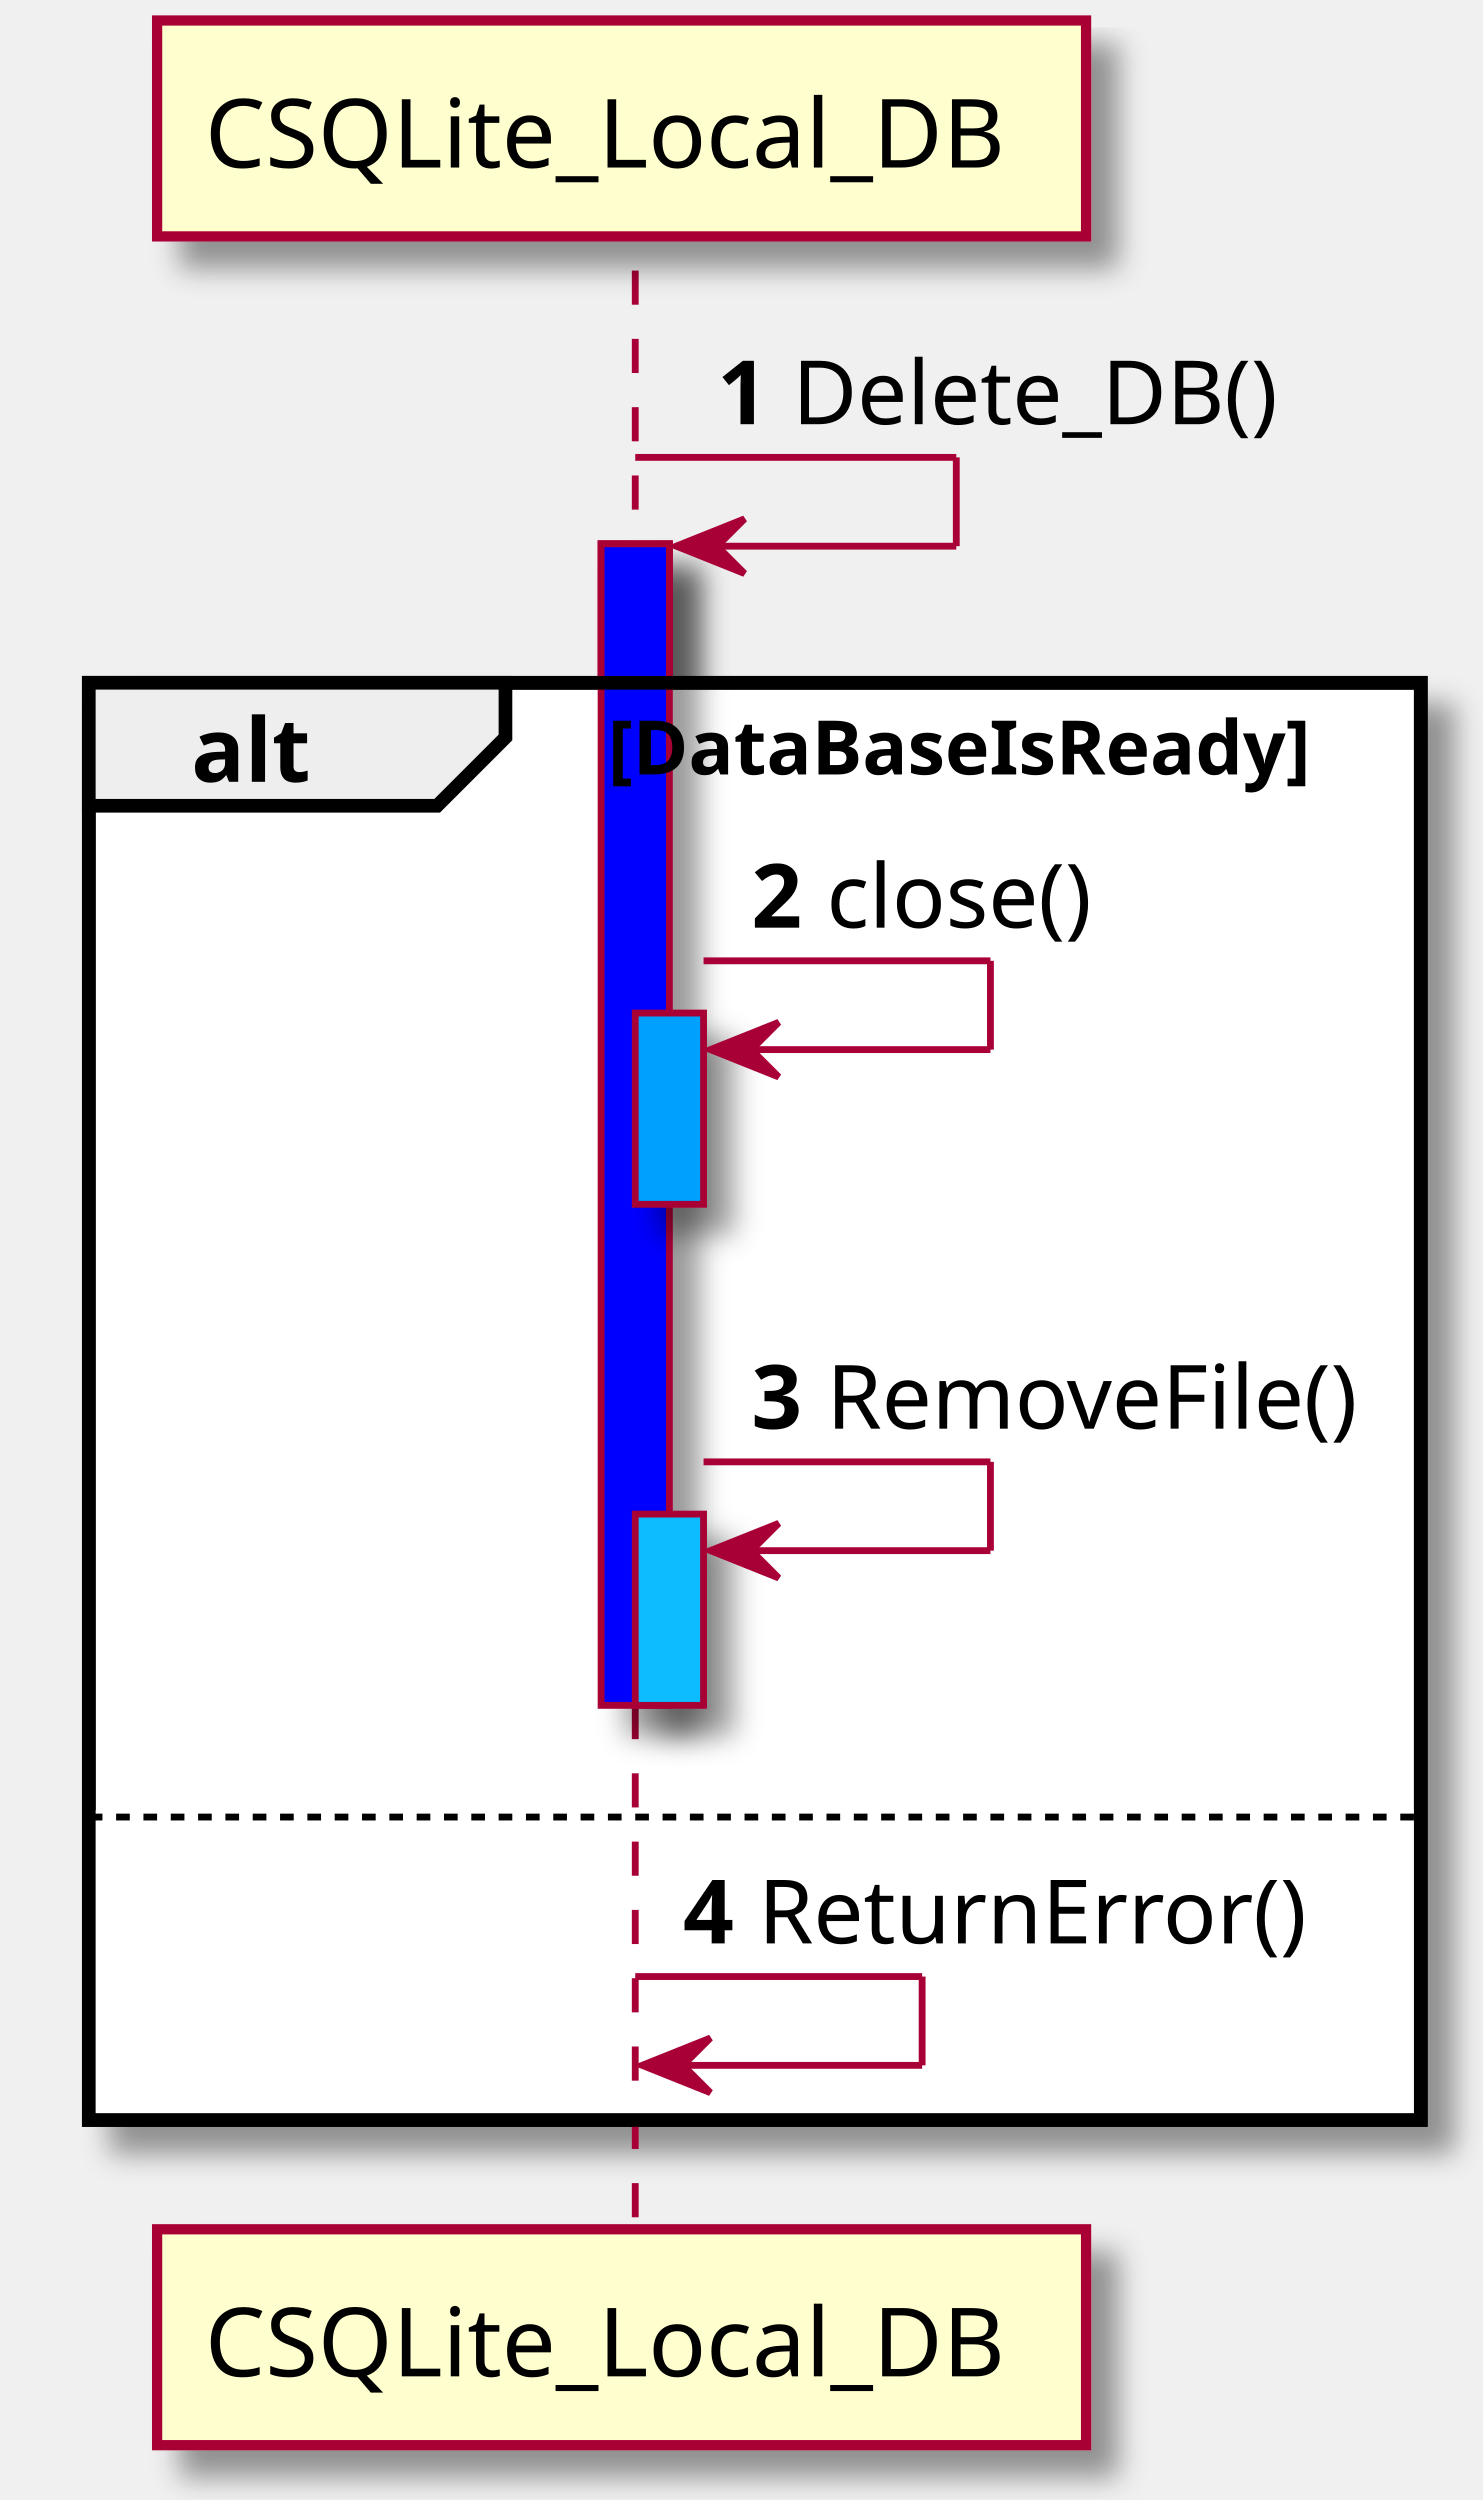
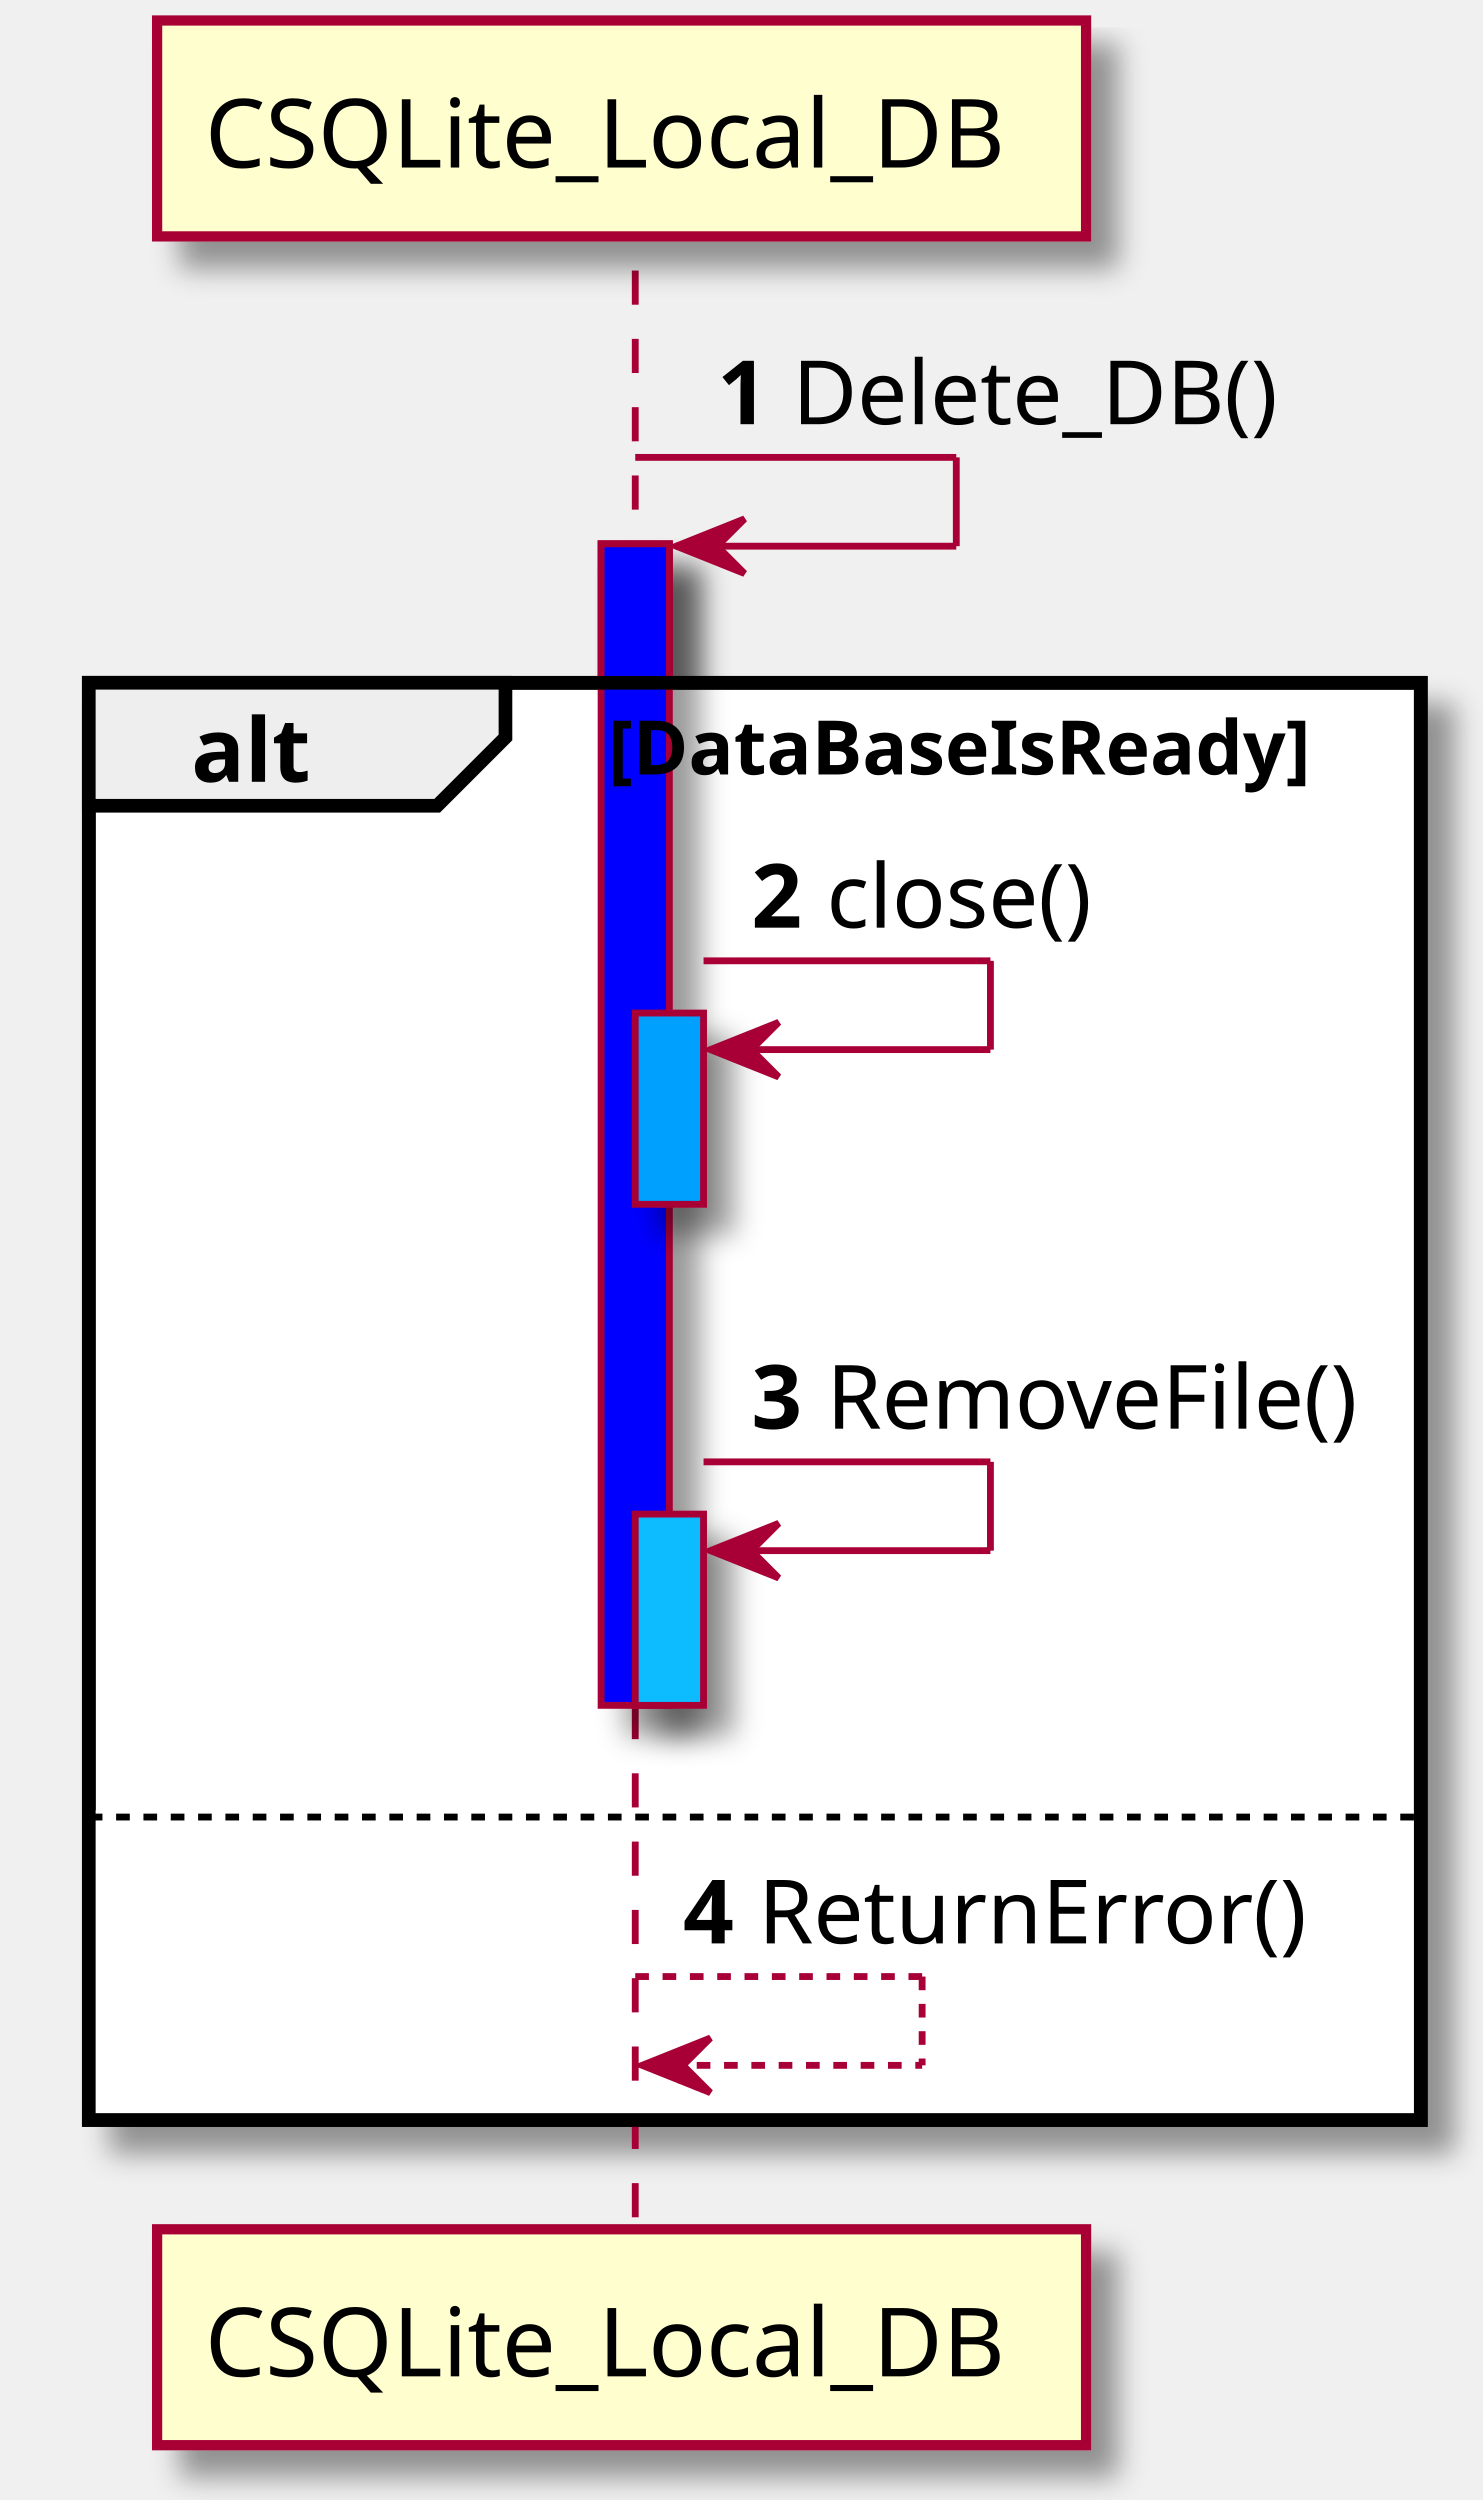
<svg xmlns="http://www.w3.org/2000/svg" height="366px" style="width:217px;height:366px;" version="1.1" viewBox="0 0 217 366" width="217px">
  <defs>
    <filter height="300%" id="f1" width="300%" x="-1" y="-1">
      <feGaussianBlur result="blurOut" stdDeviation="2.0" />
      <feColorMatrix in="blurOut" result="blurOut2" type="matrix" values="0 0 0 0 0 0 0 0 0 0 0 0 0 0 0 0 0 0 .4 0" />
      <feOffset dx="4.0" dy="4.0" in="blurOut2" result="blurOut3" />
      <feBlend in="SourceGraphic" in2="blurOut3" mode="normal" />
    </filter>
  </defs>
  <g>
    <rect fill="#0000FF" filter="url(#f1)" height="170.055" style="stroke: #A80036; stroke-width: 1.0;" width="10" x="88" y="79.609" />
    <rect fill="#00A0FF" filter="url(#f1)" height="28" style="stroke: #A80036; stroke-width: 1.0;" width="10" x="93" y="148.312" />
    <rect fill="#10BBFF" filter="url(#f1)" height="28" style="stroke: #A80036; stroke-width: 1.0;" width="10" x="93" y="221.664" />
    <rect fill="#FFFFFF" filter="url(#f1)" height="210.406" style="stroke: #000000; stroke-width: 2.0;" width="195" x="13" y="99.961" />
    <rect fill="#FFFFFF" height="45.352" style="stroke: none; stroke-width: 1.0;" width="195" x="13" y="265.016" />
    <line style="stroke: #A80036; stroke-width: 1.0; stroke-dasharray: 5.0,5.0;" x1="93" x2="93" y1="39.609" y2="327.367" />
    <rect fill="#FEFECE" filter="url(#f1)" height="31.609" style="stroke: #A80036; stroke-width: 1.5;" width="136" x="23" y="3" />
    <text fill="#000000" font-family="sans-serif" font-size="14" lengthAdjust="spacingAndGlyphs" textLength="122" x="30" y="24.533">CSQLite_Local_DB</text>
    <rect fill="#FEFECE" filter="url(#f1)" height="31.609" style="stroke: #A80036; stroke-width: 1.5;" width="136" x="23" y="326.367" />
    <text fill="#000000" font-family="sans-serif" font-size="14" lengthAdjust="spacingAndGlyphs" textLength="122" x="30" y="347.9">CSQLite_Local_DB</text>
    <rect fill="#0000FF" filter="url(#f1)" height="170.055" style="stroke: #A80036; stroke-width: 1.0;" width="10" x="88" y="79.609" />
    <rect fill="#00A0FF" filter="url(#f1)" height="28" style="stroke: #A80036; stroke-width: 1.0;" width="10" x="93" y="148.312" />
    <rect fill="#10BBFF" filter="url(#f1)" height="28" style="stroke: #A80036; stroke-width: 1.0;" width="10" x="93" y="221.664" />
    <line style="stroke: #A80036; stroke-width: 1.0;" x1="93" x2="140" y1="66.961" y2="66.961" />
    <line style="stroke: #A80036; stroke-width: 1.0;" x1="140" x2="140" y1="66.961" y2="79.961" />
    <line style="stroke: #A80036; stroke-width: 1.0;" x1="99" x2="140" y1="79.961" y2="79.961" />
    <polygon fill="#A80036" points="109,75.961,99,79.961,109,83.961,105,79.961" style="stroke: #A80036; stroke-width: 1.0;" />
    <text fill="#000000" font-family="sans-serif" font-size="13" font-weight="bold" lengthAdjust="spacingAndGlyphs" textLength="7" x="105" y="62.105">1</text>
    <text fill="#000000" font-family="sans-serif" font-size="13" lengthAdjust="spacingAndGlyphs" textLength="70" x="116" y="62.105">Delete_DB()</text>
    <rect fill="none" height="210.406" style="stroke: #000000; stroke-width: 2.0;" width="195" x="13" y="99.961" />
    <polygon fill="#EEEEEE" points="13,99.961,74,99.961,74,107.961,64,117.961,13,117.961,13,99.961" style="stroke: #000000; stroke-width: 2.0;" />
    <text fill="#000000" font-family="sans-serif" font-size="13" font-weight="bold" lengthAdjust="spacingAndGlyphs" textLength="16" x="28" y="114.456">alt</text>
    <text fill="#000000" font-family="sans-serif" font-size="11" font-weight="bold" lengthAdjust="spacingAndGlyphs" textLength="101" x="89" y="113.38">[DataBaseIsReady]</text>
    <line style="stroke: #A80036; stroke-width: 1.0;" x1="103" x2="145" y1="140.664" y2="140.664" />
    <line style="stroke: #A80036; stroke-width: 1.0;" x1="145" x2="145" y1="140.664" y2="153.664" />
    <line style="stroke: #A80036; stroke-width: 1.0;" x1="104" x2="145" y1="153.664" y2="153.664" />
    <polygon fill="#A80036" points="114,149.664,104,153.664,114,157.664,110,153.664" style="stroke: #A80036; stroke-width: 1.0;" />
    <text fill="#000000" font-family="sans-serif" font-size="13" font-weight="bold" lengthAdjust="spacingAndGlyphs" textLength="7" x="110" y="135.808">2</text>
    <text fill="#000000" font-family="sans-serif" font-size="13" lengthAdjust="spacingAndGlyphs" textLength="39" x="121" y="135.808">close()</text>
    <line style="stroke: #A80036; stroke-width: 1.0;" x1="103" x2="145" y1="214.016" y2="214.016" />
    <line style="stroke: #A80036; stroke-width: 1.0;" x1="145" x2="145" y1="214.016" y2="227.016" />
    <line style="stroke: #A80036; stroke-width: 1.0;" x1="104" x2="145" y1="227.016" y2="227.016" />
    <polygon fill="#A80036" points="114,223.016,104,227.016,114,231.016,110,227.016" style="stroke: #A80036; stroke-width: 1.0;" />
    <text fill="#000000" font-family="sans-serif" font-size="13" font-weight="bold" lengthAdjust="spacingAndGlyphs" textLength="7" x="110" y="209.159">3</text>
    <text fill="#000000" font-family="sans-serif" font-size="13" lengthAdjust="spacingAndGlyphs" textLength="75" x="121" y="209.159">RemoveFile()</text>
    <line style="stroke: #000000; stroke-width: 1.0; stroke-dasharray: 2.0,2.0;" x1="13" x2="208" y1="266.016" y2="266.016" />
-     <line style="stroke: #A80036; stroke-width: 1.0;" x1="93" x2="135" y1="289.367" y2="289.367" />
-     <line style="stroke: #A80036; stroke-width: 1.0;" x1="135" x2="135" y1="289.367" y2="302.367" />
-     <line style="stroke: #A80036; stroke-width: 1.0;" x1="94" x2="135" y1="302.367" y2="302.367" />
+     <line style="stroke: #A80036; stroke-width: 1.0; stroke-dasharray: 2.0,2.0;" x1="93" x2="135" y1="289.367" y2="289.367" />
+     <line style="stroke: #A80036; stroke-width: 1.0; stroke-dasharray: 2.0,2.0;" x1="135" x2="135" y1="289.367" y2="302.367" />
+     <line style="stroke: #A80036; stroke-width: 1.0; stroke-dasharray: 2.0,2.0;" x1="94" x2="135" y1="302.367" y2="302.367" />
    <polygon fill="#A80036" points="104,298.367,94,302.367,104,306.367,100,302.367" style="stroke: #A80036; stroke-width: 1.0;" />
    <text fill="#000000" font-family="sans-serif" font-size="13" font-weight="bold" lengthAdjust="spacingAndGlyphs" textLength="7" x="100" y="284.511">4</text>
    <text fill="#000000" font-family="sans-serif" font-size="13" lengthAdjust="spacingAndGlyphs" textLength="74" x="111" y="284.511">ReturnError()</text>
  </g>
</svg>
